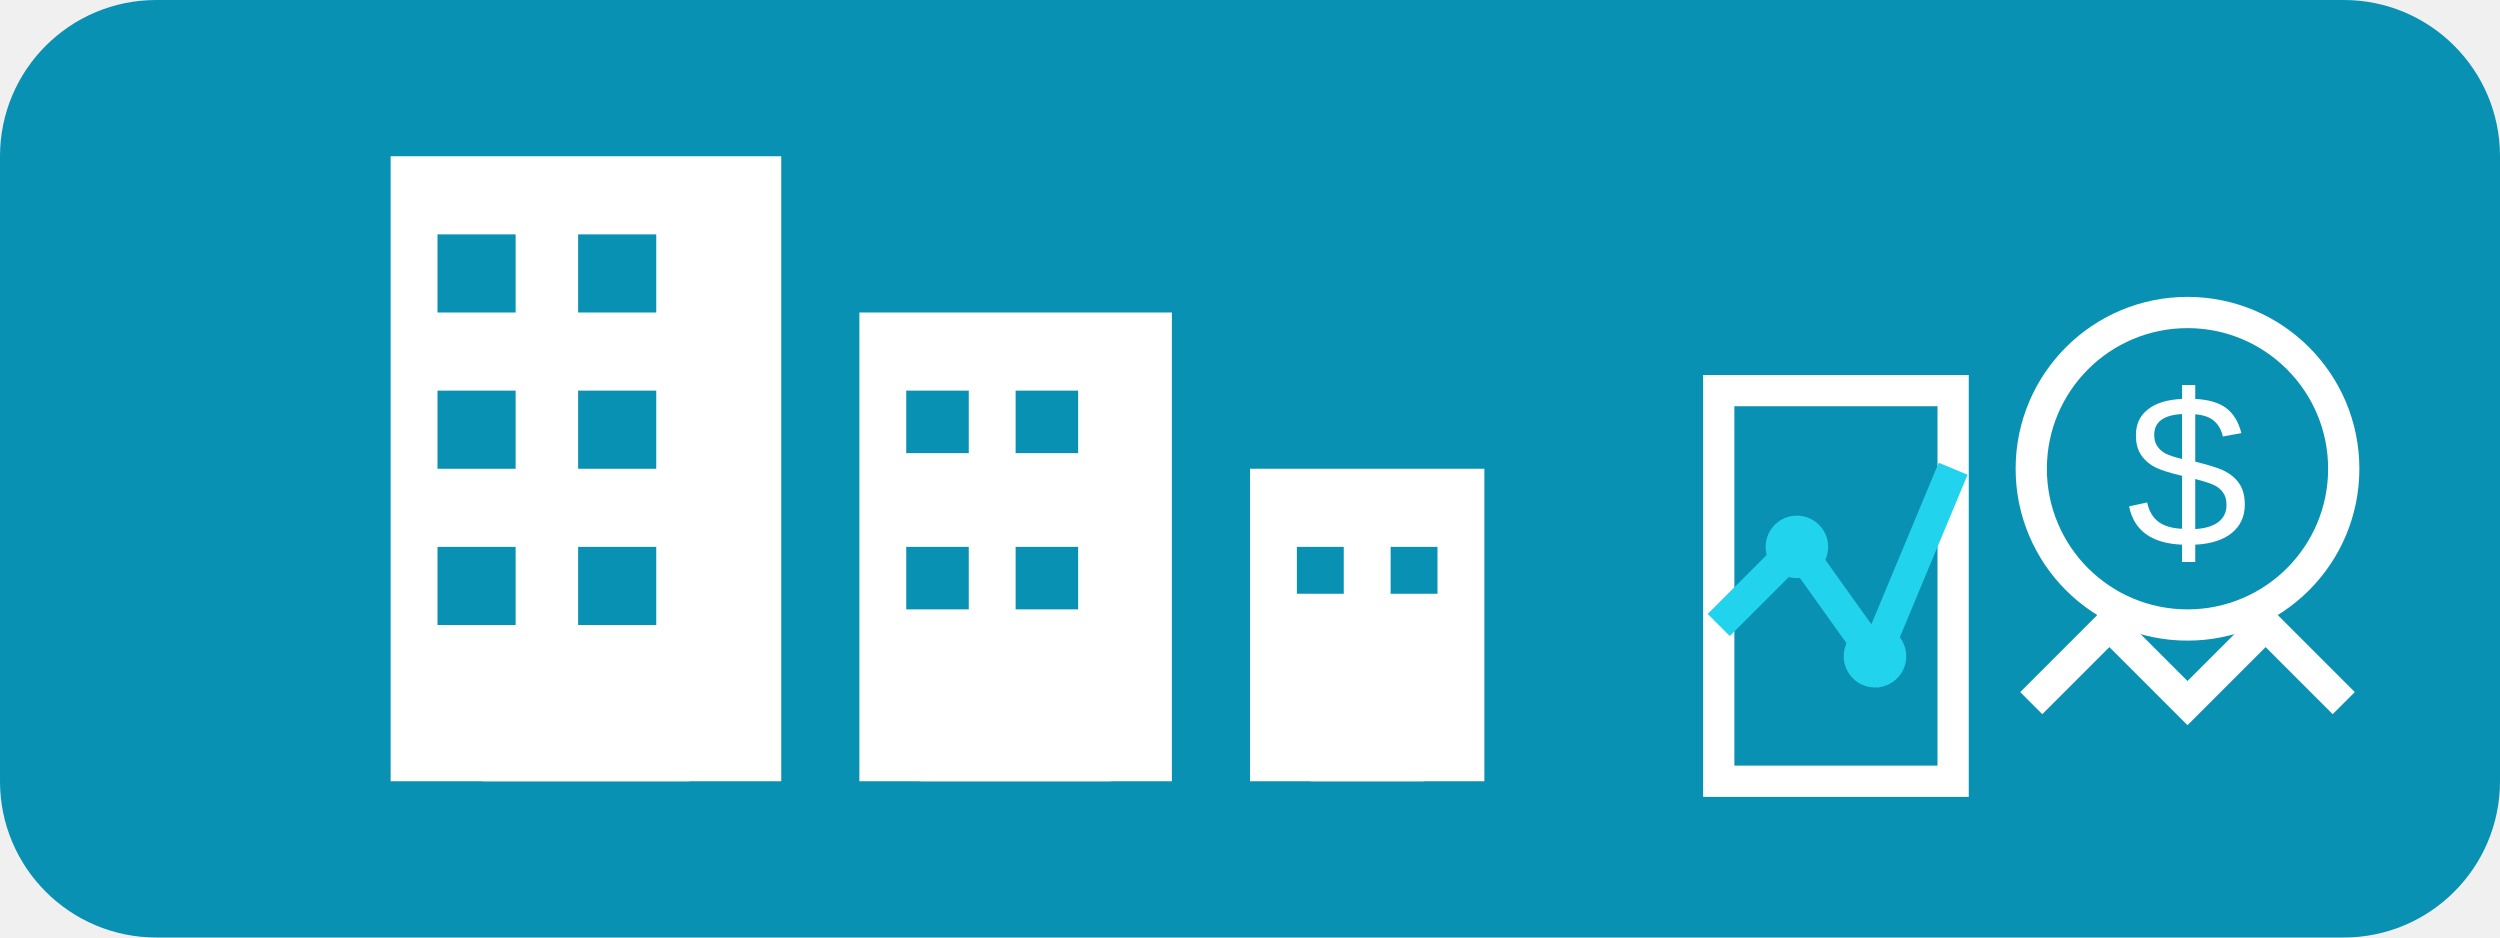
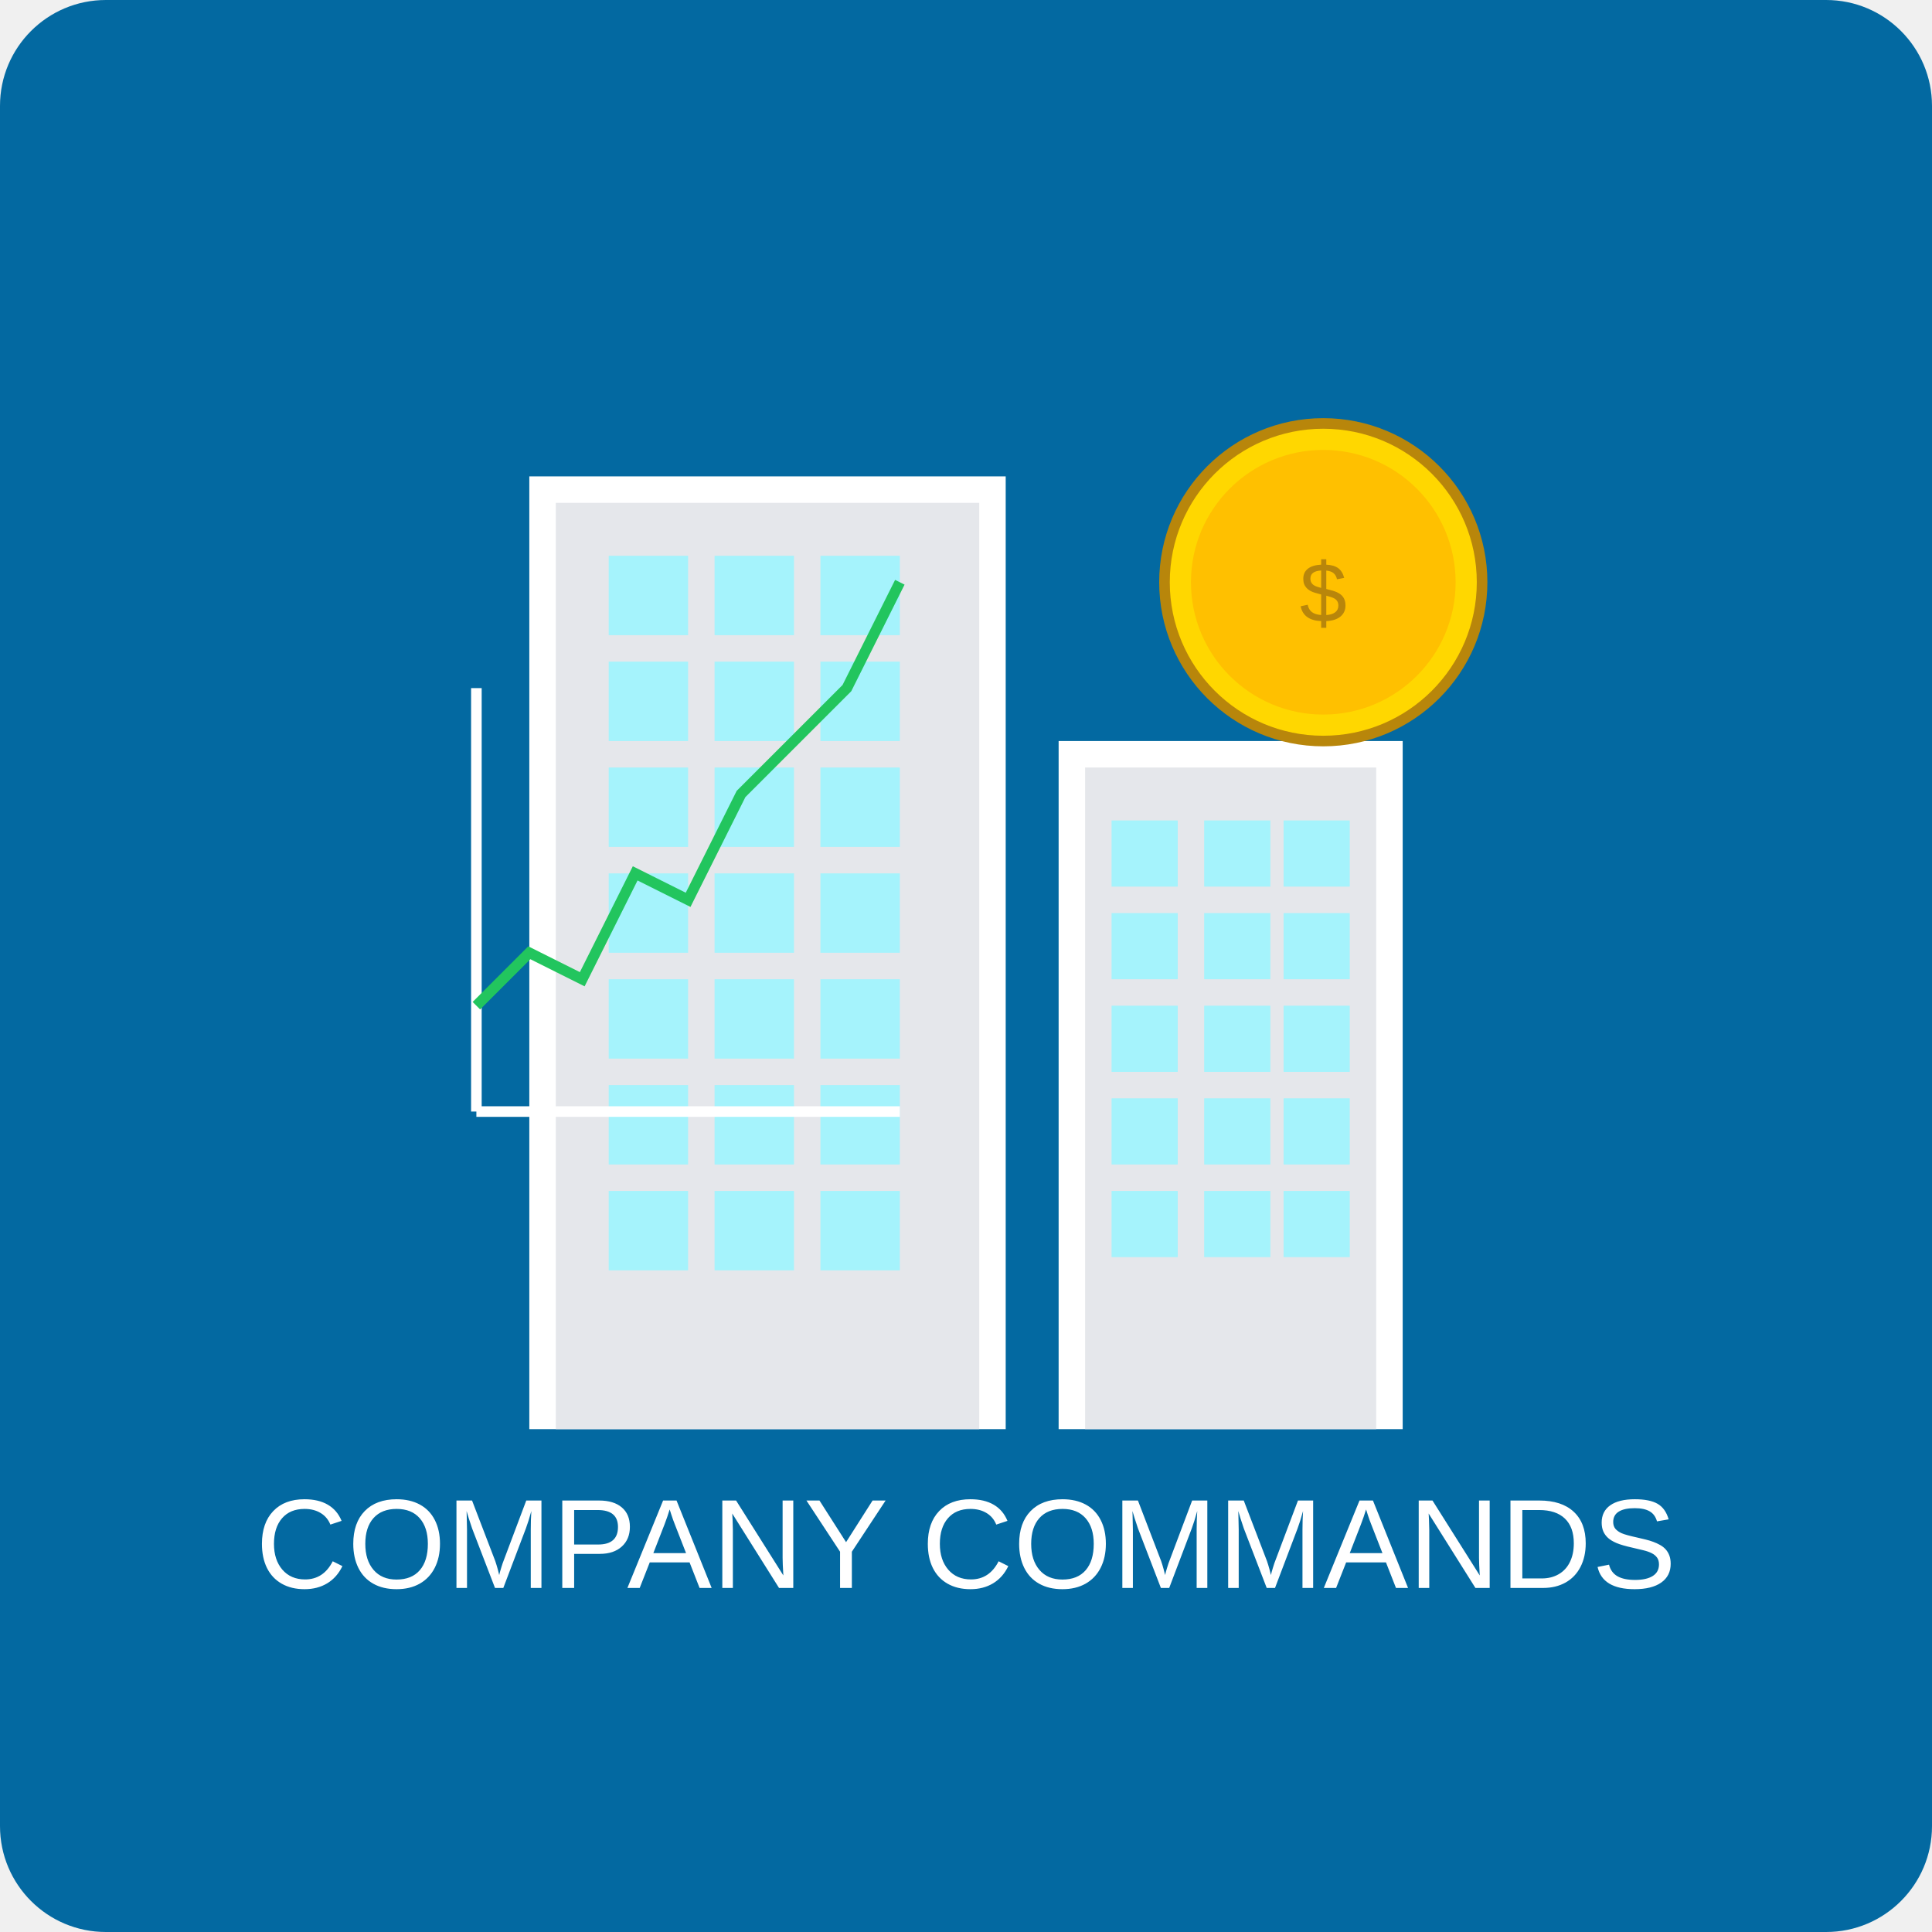
- <svg xmlns="http://www.w3.org/2000/svg" width="160" height="60" viewBox="0 0 160 60">
-   <rect width="160" height="60" rx="10" fill="#0891B2" />
-   <g fill="#FFFFFF">
-     <rect x="25" y="10" width="25" height="40" />
-     <rect x="28" y="15" width="5" height="5" fill="#0891B2" />
-     <rect x="37" y="15" width="5" height="5" fill="#0891B2" />
-     <rect x="28" y="25" width="5" height="5" fill="#0891B2" />
-     <rect x="37" y="25" width="5" height="5" fill="#0891B2" />
-     <rect x="28" y="35" width="5" height="5" fill="#0891B2" />
-     <rect x="37" y="35" width="5" height="5" fill="#0891B2" />
-     <rect x="30" y="45" width="15" height="5" rx="1" />
-     <rect x="55" y="20" width="20" height="30" />
-     <rect x="58" y="25" width="4" height="4" fill="#0891B2" />
-     <rect x="65" y="25" width="4" height="4" fill="#0891B2" />
-     <rect x="58" y="35" width="4" height="4" fill="#0891B2" />
-     <rect x="65" y="35" width="4" height="4" fill="#0891B2" />
-     <rect x="58" y="45" width="14" height="5" rx="1" />
-     <rect x="80" y="30" width="15" height="20" />
-     <rect x="83" y="35" width="3" height="3" fill="#0891B2" />
-     <rect x="89" y="35" width="3" height="3" fill="#0891B2" />
-     <rect x="83" y="45" width="9" height="5" rx="1" />
-     <path d="M110,50 L110,25 L125,25 L125,50 Z" fill="none" stroke="#FFFFFF" stroke-width="2" />
-     <path d="M110,40 L115,35 L120,42 L125,30" fill="none" stroke="#22D3EE" stroke-width="2" />
-     <circle cx="115" cy="35" r="2" fill="#22D3EE" />
-     <circle cx="120" cy="42" r="2" fill="#22D3EE" />
-     <circle cx="140" cy="30" r="10" stroke="#FFFFFF" stroke-width="2" fill="none" />
-     <text x="140" y="35" font-family="Arial" font-size="14" text-anchor="middle" fill="#FFFFFF">$</text>
-     <path d="M130,45 L135,40 L140,45 L145,40 L150,45" fill="none" stroke="#FFFFFF" stroke-width="2" />
-   </g>
+ <svg xmlns="http://www.w3.org/2000/svg" width="730" height="730" viewBox="0 0 730 730">
+   <rect width="730" height="730" rx="40" fill="#0369A1" />
+   <rect x="200" y="180" width="180" height="360" fill="#FFFFFF" />
+   <rect x="210" y="190" width="160" height="350" fill="#E5E7EB" />
+   <rect x="230" y="210" width="30" height="30" fill="#A5F3FC" />
+   <rect x="270" y="210" width="30" height="30" fill="#A5F3FC" />
+   <rect x="310" y="210" width="30" height="30" fill="#A5F3FC" />
+   <rect x="230" y="250" width="30" height="30" fill="#A5F3FC" />
+   <rect x="270" y="250" width="30" height="30" fill="#A5F3FC" />
+   <rect x="310" y="250" width="30" height="30" fill="#A5F3FC" />
+   <rect x="230" y="290" width="30" height="30" fill="#A5F3FC" />
+   <rect x="270" y="290" width="30" height="30" fill="#A5F3FC" />
+   <rect x="310" y="290" width="30" height="30" fill="#A5F3FC" />
+   <rect x="230" y="330" width="30" height="30" fill="#A5F3FC" />
+   <rect x="270" y="330" width="30" height="30" fill="#A5F3FC" />
+   <rect x="310" y="330" width="30" height="30" fill="#A5F3FC" />
+   <rect x="230" y="370" width="30" height="30" fill="#A5F3FC" />
+   <rect x="270" y="370" width="30" height="30" fill="#A5F3FC" />
+   <rect x="310" y="370" width="30" height="30" fill="#A5F3FC" />
+   <rect x="230" y="410" width="30" height="30" fill="#A5F3FC" />
+   <rect x="270" y="410" width="30" height="30" fill="#A5F3FC" />
+   <rect x="310" y="410" width="30" height="30" fill="#A5F3FC" />
+   <rect x="230" y="450" width="30" height="30" fill="#A5F3FC" />
+   <rect x="270" y="450" width="30" height="30" fill="#A5F3FC" />
+   <rect x="310" y="450" width="30" height="30" fill="#A5F3FC" />
+   <rect x="400" y="280" width="130" height="260" fill="#FFFFFF" />
+   <rect x="410" y="290" width="110" height="250" fill="#E5E7EB" />
+   <rect x="420" y="310" width="25" height="25" fill="#A5F3FC" />
+   <rect x="455" y="310" width="25" height="25" fill="#A5F3FC" />
+   <rect x="485" y="310" width="25" height="25" fill="#A5F3FC" />
+   <rect x="420" y="345" width="25" height="25" fill="#A5F3FC" />
+   <rect x="455" y="345" width="25" height="25" fill="#A5F3FC" />
+   <rect x="485" y="345" width="25" height="25" fill="#A5F3FC" />
+   <rect x="420" y="380" width="25" height="25" fill="#A5F3FC" />
+   <rect x="455" y="380" width="25" height="25" fill="#A5F3FC" />
+   <rect x="485" y="380" width="25" height="25" fill="#A5F3FC" />
+   <rect x="420" y="415" width="25" height="25" fill="#A5F3FC" />
+   <rect x="455" y="415" width="25" height="25" fill="#A5F3FC" />
+   <rect x="485" y="415" width="25" height="25" fill="#A5F3FC" />
+   <rect x="420" y="450" width="25" height="25" fill="#A5F3FC" />
+   <rect x="455" y="450" width="25" height="25" fill="#A5F3FC" />
+   <rect x="485" y="450" width="25" height="25" fill="#A5F3FC" />
+   <line x1="180" y1="260" x2="180" y2="420" stroke="#FFFFFF" stroke-width="4" />
+   <line x1="180" y1="420" x2="340" y2="420" stroke="#FFFFFF" stroke-width="4" />
+   <polyline points="180,380 200,360 220,370 240,330 260,340 280,300 300,280 320,260 340,220" stroke="#22C55E" stroke-width="4" fill="none" />
+   <circle cx="500" cy="220" r="60" fill="#FFD700" stroke="#B8860B" stroke-width="4" />
+   <circle cx="500" cy="220" r="50" fill="#FFC000" />
+   <text x="500" y="235" font-family="Arial, sans-serif" font-size="32" text-anchor="middle" fill="#B8860B">$</text>
+   <text x="365" y="600" font-family="Arial, sans-serif" font-size="48" text-anchor="middle" fill="#FFFFFF">COMPANY COMMANDS</text>
</svg>
